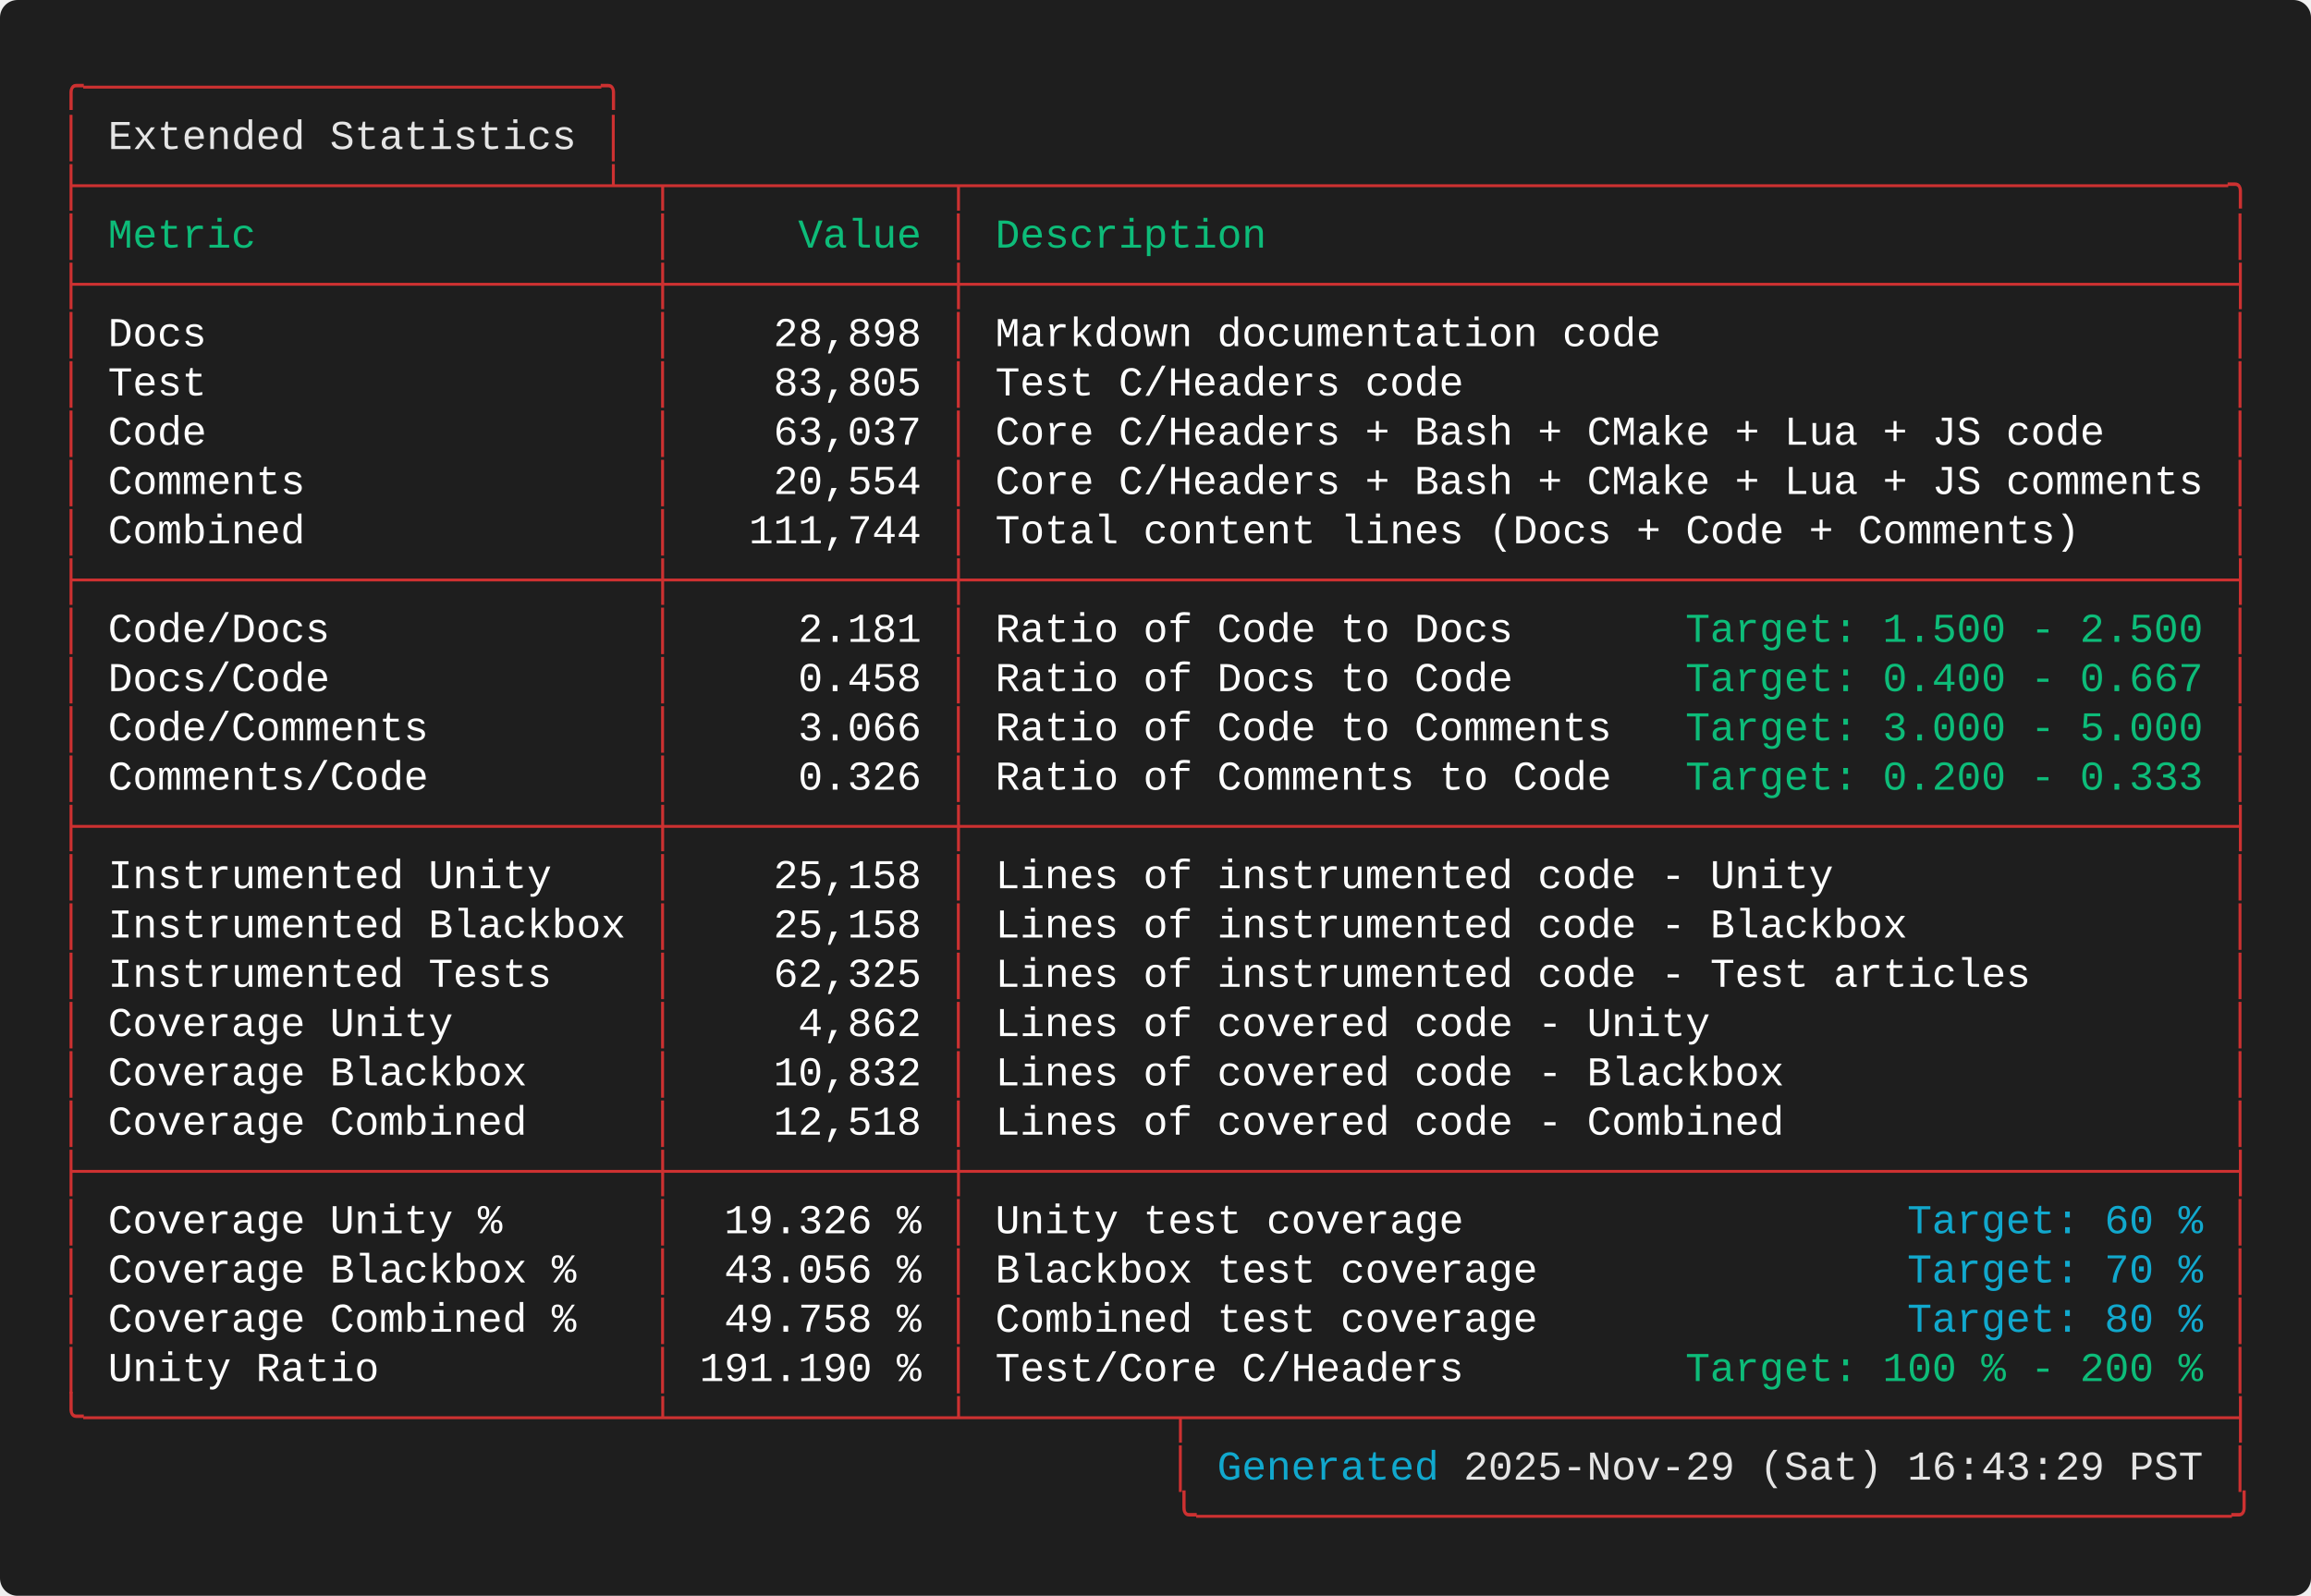
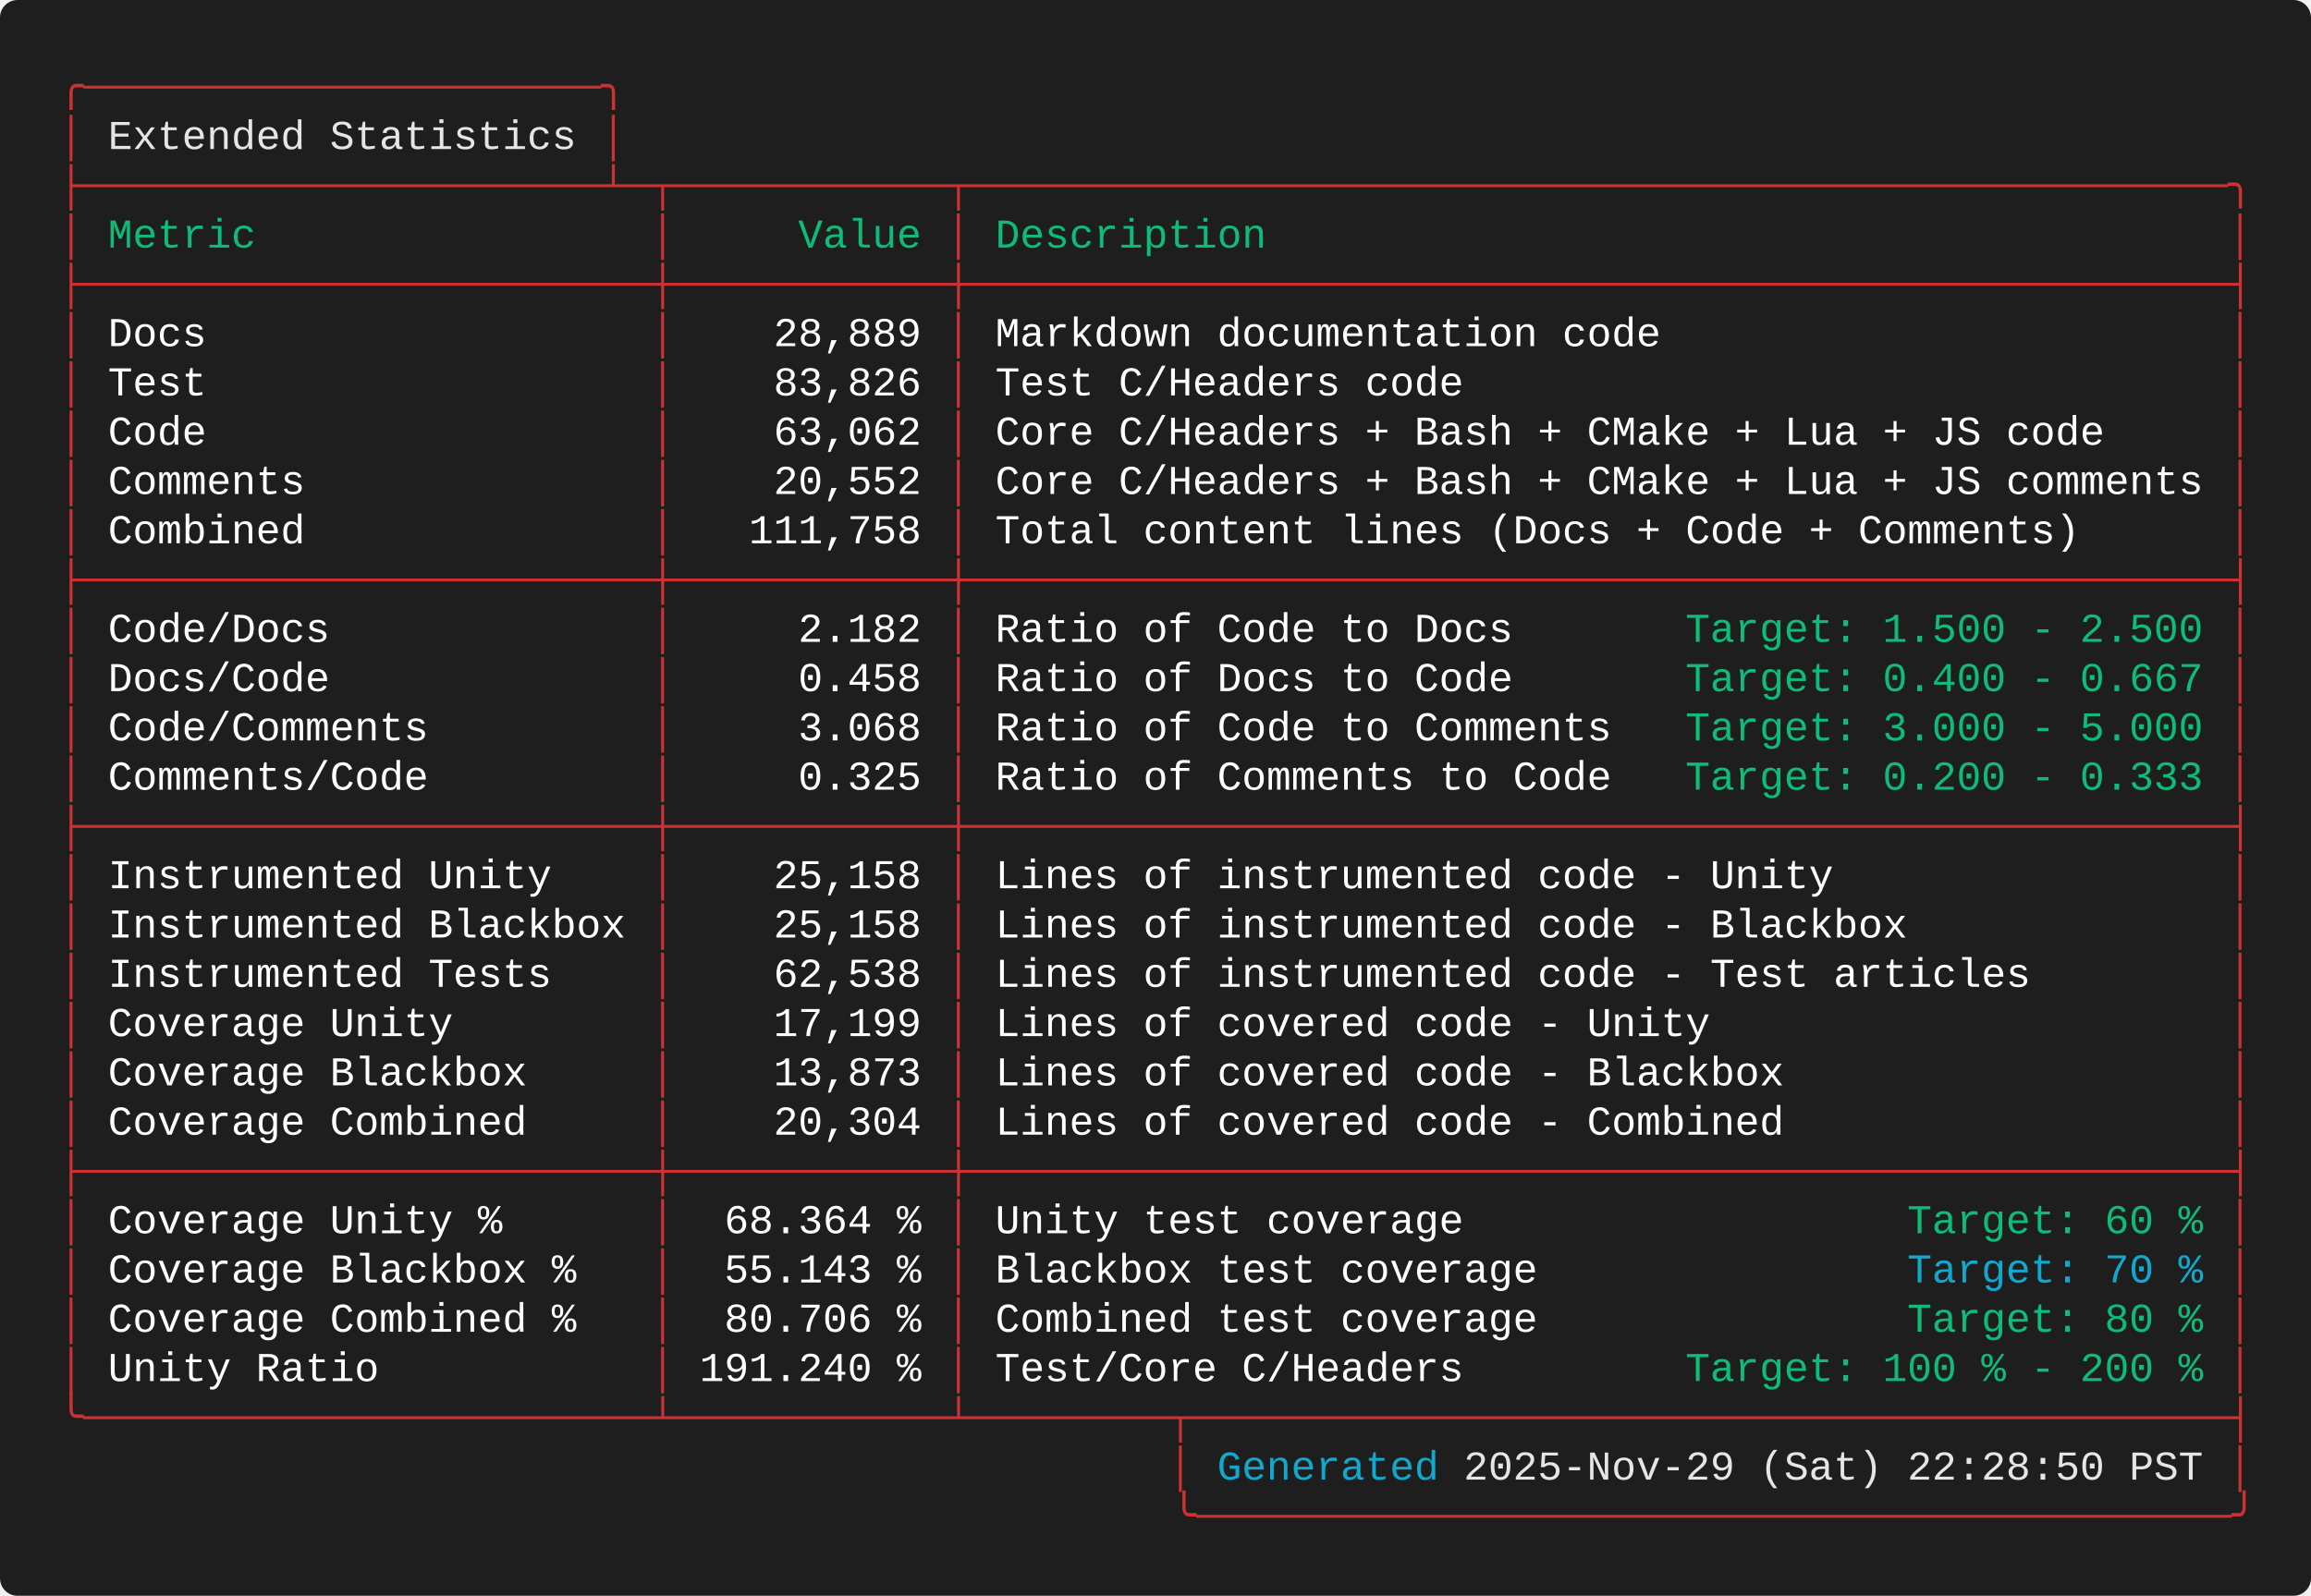
<svg xmlns="http://www.w3.org/2000/svg" width="787.60" height="544.00" viewBox="0 0 787.60 544.00">
  <defs>
    <style type="text/css">.terminal-text { font-family: 'Consolas', 'Consolas', 'Monaco', 'Courier New', monospace; }</style>
  </defs>
  <rect width="100%" height="100%" fill="#1e1e1e" rx="6" />
  <text x="20.00" y="34.00" font-size="14" class="terminal-text" xml:space="preserve" textLength="193.20" lengthAdjust="spacingAndGlyphs" fill="#cd3131">╭─────────────────────╮</text>
  <text x="20.00" y="50.80" font-size="14" class="terminal-text" xml:space="preserve" textLength="16.80" lengthAdjust="spacingAndGlyphs" fill="#cd3131">│ </text>
  <text x="36.80" y="50.80" font-size="14" class="terminal-text" xml:space="preserve" textLength="159.60" lengthAdjust="spacingAndGlyphs" fill="#e5e5e5">Extended Statistics</text>
  <text x="196.40" y="50.80" font-size="14" class="terminal-text" xml:space="preserve" textLength="8.40" lengthAdjust="spacingAndGlyphs" fill="#ffffff"> </text>
  <text x="204.80" y="50.80" font-size="14" class="terminal-text" xml:space="preserve" textLength="8.40" lengthAdjust="spacingAndGlyphs" fill="#cd3131">│</text>
  <text x="20.00" y="67.60" font-size="14" class="terminal-text" xml:space="preserve" textLength="747.60" lengthAdjust="spacingAndGlyphs" fill="#cd3131">├─────────────────────┴─┬───────────┬───────────────────────────────────────────────────╮</text>
  <text x="20.00" y="84.40" font-size="14" class="terminal-text" xml:space="preserve" textLength="8.40" lengthAdjust="spacingAndGlyphs" fill="#cd3131">│</text>
  <text x="28.40" y="84.40" font-size="14" class="terminal-text" xml:space="preserve" textLength="193.20" lengthAdjust="spacingAndGlyphs" fill="#0dbc79"> Metric                </text>
  <text x="221.60" y="84.40" font-size="14" class="terminal-text" xml:space="preserve" textLength="8.40" lengthAdjust="spacingAndGlyphs" fill="#cd3131">│</text>
  <text x="230.00" y="84.40" font-size="14" class="terminal-text" xml:space="preserve" textLength="92.40" lengthAdjust="spacingAndGlyphs" fill="#0dbc79">     Value </text>
  <text x="322.40" y="84.40" font-size="14" class="terminal-text" xml:space="preserve" textLength="8.40" lengthAdjust="spacingAndGlyphs" fill="#cd3131">│</text>
  <text x="330.80" y="84.40" font-size="14" class="terminal-text" xml:space="preserve" textLength="428.40" lengthAdjust="spacingAndGlyphs" fill="#0dbc79"> Description                                       </text>
  <text x="759.20" y="84.40" font-size="14" class="terminal-text" xml:space="preserve" textLength="8.40" lengthAdjust="spacingAndGlyphs" fill="#cd3131">│</text>
  <text x="20.00" y="101.20" font-size="14" class="terminal-text" xml:space="preserve" textLength="747.60" lengthAdjust="spacingAndGlyphs" fill="#cd3131">├───────────────────────┼───────────┼───────────────────────────────────────────────────┤</text>
  <text x="20.00" y="118.00" font-size="14" class="terminal-text" xml:space="preserve" textLength="8.40" lengthAdjust="spacingAndGlyphs" fill="#cd3131">│</text>
  <text x="28.40" y="118.00" font-size="14" class="terminal-text" xml:space="preserve" textLength="193.20" lengthAdjust="spacingAndGlyphs" fill="#ffffff"> Docs                  </text>
  <text x="221.60" y="118.00" font-size="14" class="terminal-text" xml:space="preserve" textLength="8.40" lengthAdjust="spacingAndGlyphs" fill="#cd3131">│</text>
-   <text x="230.00" y="118.00" font-size="14" class="terminal-text" xml:space="preserve" textLength="92.40" lengthAdjust="spacingAndGlyphs" fill="#ffffff">    28,898 </text>
+   <text x="230.00" y="118.00" font-size="14" class="terminal-text" xml:space="preserve" textLength="92.40" lengthAdjust="spacingAndGlyphs" fill="#ffffff">    28,889 </text>
  <text x="322.40" y="118.00" font-size="14" class="terminal-text" xml:space="preserve" textLength="8.40" lengthAdjust="spacingAndGlyphs" fill="#cd3131">│</text>
  <text x="330.80" y="118.00" font-size="14" class="terminal-text" xml:space="preserve" textLength="428.40" lengthAdjust="spacingAndGlyphs" fill="#ffffff"> Markdown documentation code                       </text>
  <text x="759.20" y="118.00" font-size="14" class="terminal-text" xml:space="preserve" textLength="8.40" lengthAdjust="spacingAndGlyphs" fill="#cd3131">│</text>
  <text x="20.00" y="134.80" font-size="14" class="terminal-text" xml:space="preserve" textLength="8.40" lengthAdjust="spacingAndGlyphs" fill="#cd3131">│</text>
  <text x="28.40" y="134.80" font-size="14" class="terminal-text" xml:space="preserve" textLength="193.20" lengthAdjust="spacingAndGlyphs" fill="#ffffff"> Test                  </text>
  <text x="221.60" y="134.80" font-size="14" class="terminal-text" xml:space="preserve" textLength="8.40" lengthAdjust="spacingAndGlyphs" fill="#cd3131">│</text>
-   <text x="230.00" y="134.80" font-size="14" class="terminal-text" xml:space="preserve" textLength="92.40" lengthAdjust="spacingAndGlyphs" fill="#ffffff">    83,805 </text>
+   <text x="230.00" y="134.80" font-size="14" class="terminal-text" xml:space="preserve" textLength="92.40" lengthAdjust="spacingAndGlyphs" fill="#ffffff">    83,826 </text>
  <text x="322.40" y="134.80" font-size="14" class="terminal-text" xml:space="preserve" textLength="8.40" lengthAdjust="spacingAndGlyphs" fill="#cd3131">│</text>
  <text x="330.80" y="134.80" font-size="14" class="terminal-text" xml:space="preserve" textLength="428.40" lengthAdjust="spacingAndGlyphs" fill="#ffffff"> Test C/Headers code                               </text>
  <text x="759.20" y="134.80" font-size="14" class="terminal-text" xml:space="preserve" textLength="8.40" lengthAdjust="spacingAndGlyphs" fill="#cd3131">│</text>
  <text x="20.00" y="151.60" font-size="14" class="terminal-text" xml:space="preserve" textLength="8.40" lengthAdjust="spacingAndGlyphs" fill="#cd3131">│</text>
  <text x="28.40" y="151.60" font-size="14" class="terminal-text" xml:space="preserve" textLength="193.20" lengthAdjust="spacingAndGlyphs" fill="#ffffff"> Code                  </text>
  <text x="221.60" y="151.60" font-size="14" class="terminal-text" xml:space="preserve" textLength="8.40" lengthAdjust="spacingAndGlyphs" fill="#cd3131">│</text>
-   <text x="230.00" y="151.60" font-size="14" class="terminal-text" xml:space="preserve" textLength="92.40" lengthAdjust="spacingAndGlyphs" fill="#ffffff">    63,037 </text>
+   <text x="230.00" y="151.60" font-size="14" class="terminal-text" xml:space="preserve" textLength="92.40" lengthAdjust="spacingAndGlyphs" fill="#ffffff">    63,062 </text>
  <text x="322.40" y="151.60" font-size="14" class="terminal-text" xml:space="preserve" textLength="8.40" lengthAdjust="spacingAndGlyphs" fill="#cd3131">│</text>
  <text x="330.80" y="151.60" font-size="14" class="terminal-text" xml:space="preserve" textLength="428.40" lengthAdjust="spacingAndGlyphs" fill="#ffffff"> Core C/Headers + Bash + CMake + Lua + JS code     </text>
  <text x="759.20" y="151.60" font-size="14" class="terminal-text" xml:space="preserve" textLength="8.40" lengthAdjust="spacingAndGlyphs" fill="#cd3131">│</text>
  <text x="20.00" y="168.40" font-size="14" class="terminal-text" xml:space="preserve" textLength="8.40" lengthAdjust="spacingAndGlyphs" fill="#cd3131">│</text>
  <text x="28.40" y="168.40" font-size="14" class="terminal-text" xml:space="preserve" textLength="193.20" lengthAdjust="spacingAndGlyphs" fill="#ffffff"> Comments              </text>
  <text x="221.60" y="168.40" font-size="14" class="terminal-text" xml:space="preserve" textLength="8.40" lengthAdjust="spacingAndGlyphs" fill="#cd3131">│</text>
-   <text x="230.00" y="168.40" font-size="14" class="terminal-text" xml:space="preserve" textLength="92.40" lengthAdjust="spacingAndGlyphs" fill="#ffffff">    20,554 </text>
+   <text x="230.00" y="168.40" font-size="14" class="terminal-text" xml:space="preserve" textLength="92.40" lengthAdjust="spacingAndGlyphs" fill="#ffffff">    20,552 </text>
  <text x="322.40" y="168.40" font-size="14" class="terminal-text" xml:space="preserve" textLength="8.40" lengthAdjust="spacingAndGlyphs" fill="#cd3131">│</text>
  <text x="330.80" y="168.40" font-size="14" class="terminal-text" xml:space="preserve" textLength="428.40" lengthAdjust="spacingAndGlyphs" fill="#ffffff"> Core C/Headers + Bash + CMake + Lua + JS comments </text>
  <text x="759.20" y="168.40" font-size="14" class="terminal-text" xml:space="preserve" textLength="8.40" lengthAdjust="spacingAndGlyphs" fill="#cd3131">│</text>
  <text x="20.00" y="185.20" font-size="14" class="terminal-text" xml:space="preserve" textLength="8.40" lengthAdjust="spacingAndGlyphs" fill="#cd3131">│</text>
  <text x="28.40" y="185.20" font-size="14" class="terminal-text" xml:space="preserve" textLength="193.20" lengthAdjust="spacingAndGlyphs" fill="#ffffff"> Combined              </text>
  <text x="221.60" y="185.20" font-size="14" class="terminal-text" xml:space="preserve" textLength="8.40" lengthAdjust="spacingAndGlyphs" fill="#cd3131">│</text>
-   <text x="230.00" y="185.20" font-size="14" class="terminal-text" xml:space="preserve" textLength="92.40" lengthAdjust="spacingAndGlyphs" fill="#ffffff">   111,744 </text>
+   <text x="230.00" y="185.20" font-size="14" class="terminal-text" xml:space="preserve" textLength="92.40" lengthAdjust="spacingAndGlyphs" fill="#ffffff">   111,758 </text>
  <text x="322.40" y="185.20" font-size="14" class="terminal-text" xml:space="preserve" textLength="8.40" lengthAdjust="spacingAndGlyphs" fill="#cd3131">│</text>
  <text x="330.80" y="185.20" font-size="14" class="terminal-text" xml:space="preserve" textLength="428.40" lengthAdjust="spacingAndGlyphs" fill="#ffffff"> Total content lines (Docs + Code + Comments)      </text>
  <text x="759.20" y="185.20" font-size="14" class="terminal-text" xml:space="preserve" textLength="8.40" lengthAdjust="spacingAndGlyphs" fill="#cd3131">│</text>
  <text x="20.00" y="202.00" font-size="14" class="terminal-text" xml:space="preserve" textLength="747.60" lengthAdjust="spacingAndGlyphs" fill="#cd3131">├───────────────────────┼───────────┼───────────────────────────────────────────────────┤</text>
  <text x="20.00" y="218.80" font-size="14" class="terminal-text" xml:space="preserve" textLength="8.40" lengthAdjust="spacingAndGlyphs" fill="#cd3131">│</text>
  <text x="28.40" y="218.80" font-size="14" class="terminal-text" xml:space="preserve" textLength="193.20" lengthAdjust="spacingAndGlyphs" fill="#ffffff"> Code/Docs             </text>
  <text x="221.60" y="218.80" font-size="14" class="terminal-text" xml:space="preserve" textLength="8.40" lengthAdjust="spacingAndGlyphs" fill="#cd3131">│</text>
-   <text x="230.00" y="218.80" font-size="14" class="terminal-text" xml:space="preserve" textLength="92.40" lengthAdjust="spacingAndGlyphs" fill="#ffffff">     2.181 </text>
+   <text x="230.00" y="218.80" font-size="14" class="terminal-text" xml:space="preserve" textLength="92.40" lengthAdjust="spacingAndGlyphs" fill="#ffffff">     2.182 </text>
  <text x="322.40" y="218.80" font-size="14" class="terminal-text" xml:space="preserve" textLength="8.40" lengthAdjust="spacingAndGlyphs" fill="#cd3131">│</text>
  <text x="330.80" y="218.80" font-size="14" class="terminal-text" xml:space="preserve" textLength="243.60" lengthAdjust="spacingAndGlyphs" fill="#ffffff"> Ratio of Code to Docs       </text>
  <text x="574.40" y="218.80" font-size="14" class="terminal-text" xml:space="preserve" textLength="176.40" lengthAdjust="spacingAndGlyphs" fill="#0dbc79">Target: 1.500 - 2.500</text>
  <text x="750.80" y="218.80" font-size="14" class="terminal-text" xml:space="preserve" textLength="8.40" lengthAdjust="spacingAndGlyphs" fill="#ffffff"> </text>
  <text x="759.20" y="218.80" font-size="14" class="terminal-text" xml:space="preserve" textLength="8.40" lengthAdjust="spacingAndGlyphs" fill="#cd3131">│</text>
  <text x="20.00" y="235.60" font-size="14" class="terminal-text" xml:space="preserve" textLength="8.40" lengthAdjust="spacingAndGlyphs" fill="#cd3131">│</text>
  <text x="28.40" y="235.60" font-size="14" class="terminal-text" xml:space="preserve" textLength="193.20" lengthAdjust="spacingAndGlyphs" fill="#ffffff"> Docs/Code             </text>
  <text x="221.60" y="235.60" font-size="14" class="terminal-text" xml:space="preserve" textLength="8.40" lengthAdjust="spacingAndGlyphs" fill="#cd3131">│</text>
  <text x="230.00" y="235.60" font-size="14" class="terminal-text" xml:space="preserve" textLength="92.40" lengthAdjust="spacingAndGlyphs" fill="#ffffff">     0.458 </text>
  <text x="322.40" y="235.60" font-size="14" class="terminal-text" xml:space="preserve" textLength="8.40" lengthAdjust="spacingAndGlyphs" fill="#cd3131">│</text>
  <text x="330.80" y="235.60" font-size="14" class="terminal-text" xml:space="preserve" textLength="243.60" lengthAdjust="spacingAndGlyphs" fill="#ffffff"> Ratio of Docs to Code       </text>
  <text x="574.40" y="235.60" font-size="14" class="terminal-text" xml:space="preserve" textLength="176.40" lengthAdjust="spacingAndGlyphs" fill="#0dbc79">Target: 0.400 - 0.667</text>
  <text x="750.80" y="235.60" font-size="14" class="terminal-text" xml:space="preserve" textLength="8.40" lengthAdjust="spacingAndGlyphs" fill="#ffffff"> </text>
  <text x="759.20" y="235.60" font-size="14" class="terminal-text" xml:space="preserve" textLength="8.40" lengthAdjust="spacingAndGlyphs" fill="#cd3131">│</text>
  <text x="20.00" y="252.40" font-size="14" class="terminal-text" xml:space="preserve" textLength="8.40" lengthAdjust="spacingAndGlyphs" fill="#cd3131">│</text>
  <text x="28.40" y="252.40" font-size="14" class="terminal-text" xml:space="preserve" textLength="193.20" lengthAdjust="spacingAndGlyphs" fill="#ffffff"> Code/Comments         </text>
  <text x="221.60" y="252.40" font-size="14" class="terminal-text" xml:space="preserve" textLength="8.40" lengthAdjust="spacingAndGlyphs" fill="#cd3131">│</text>
-   <text x="230.00" y="252.40" font-size="14" class="terminal-text" xml:space="preserve" textLength="92.40" lengthAdjust="spacingAndGlyphs" fill="#ffffff">     3.066 </text>
+   <text x="230.00" y="252.40" font-size="14" class="terminal-text" xml:space="preserve" textLength="92.40" lengthAdjust="spacingAndGlyphs" fill="#ffffff">     3.068 </text>
  <text x="322.40" y="252.40" font-size="14" class="terminal-text" xml:space="preserve" textLength="8.40" lengthAdjust="spacingAndGlyphs" fill="#cd3131">│</text>
  <text x="330.80" y="252.40" font-size="14" class="terminal-text" xml:space="preserve" textLength="243.60" lengthAdjust="spacingAndGlyphs" fill="#ffffff"> Ratio of Code to Comments   </text>
  <text x="574.40" y="252.40" font-size="14" class="terminal-text" xml:space="preserve" textLength="176.40" lengthAdjust="spacingAndGlyphs" fill="#0dbc79">Target: 3.000 - 5.000</text>
  <text x="750.80" y="252.40" font-size="14" class="terminal-text" xml:space="preserve" textLength="8.40" lengthAdjust="spacingAndGlyphs" fill="#ffffff"> </text>
  <text x="759.20" y="252.40" font-size="14" class="terminal-text" xml:space="preserve" textLength="8.40" lengthAdjust="spacingAndGlyphs" fill="#cd3131">│</text>
  <text x="20.00" y="269.20" font-size="14" class="terminal-text" xml:space="preserve" textLength="8.40" lengthAdjust="spacingAndGlyphs" fill="#cd3131">│</text>
  <text x="28.40" y="269.20" font-size="14" class="terminal-text" xml:space="preserve" textLength="193.20" lengthAdjust="spacingAndGlyphs" fill="#ffffff"> Comments/Code         </text>
  <text x="221.60" y="269.20" font-size="14" class="terminal-text" xml:space="preserve" textLength="8.40" lengthAdjust="spacingAndGlyphs" fill="#cd3131">│</text>
-   <text x="230.00" y="269.20" font-size="14" class="terminal-text" xml:space="preserve" textLength="92.40" lengthAdjust="spacingAndGlyphs" fill="#ffffff">     0.326 </text>
+   <text x="230.00" y="269.20" font-size="14" class="terminal-text" xml:space="preserve" textLength="92.40" lengthAdjust="spacingAndGlyphs" fill="#ffffff">     0.325 </text>
  <text x="322.40" y="269.20" font-size="14" class="terminal-text" xml:space="preserve" textLength="8.40" lengthAdjust="spacingAndGlyphs" fill="#cd3131">│</text>
  <text x="330.80" y="269.20" font-size="14" class="terminal-text" xml:space="preserve" textLength="243.60" lengthAdjust="spacingAndGlyphs" fill="#ffffff"> Ratio of Comments to Code   </text>
  <text x="574.40" y="269.20" font-size="14" class="terminal-text" xml:space="preserve" textLength="176.40" lengthAdjust="spacingAndGlyphs" fill="#0dbc79">Target: 0.200 - 0.333</text>
  <text x="750.80" y="269.20" font-size="14" class="terminal-text" xml:space="preserve" textLength="8.40" lengthAdjust="spacingAndGlyphs" fill="#ffffff"> </text>
  <text x="759.20" y="269.20" font-size="14" class="terminal-text" xml:space="preserve" textLength="8.40" lengthAdjust="spacingAndGlyphs" fill="#cd3131">│</text>
  <text x="20.00" y="286.00" font-size="14" class="terminal-text" xml:space="preserve" textLength="747.60" lengthAdjust="spacingAndGlyphs" fill="#cd3131">├───────────────────────┼───────────┼───────────────────────────────────────────────────┤</text>
  <text x="20.00" y="302.80" font-size="14" class="terminal-text" xml:space="preserve" textLength="8.40" lengthAdjust="spacingAndGlyphs" fill="#cd3131">│</text>
  <text x="28.40" y="302.80" font-size="14" class="terminal-text" xml:space="preserve" textLength="193.20" lengthAdjust="spacingAndGlyphs" fill="#ffffff"> Instrumented Unity    </text>
  <text x="221.60" y="302.80" font-size="14" class="terminal-text" xml:space="preserve" textLength="8.40" lengthAdjust="spacingAndGlyphs" fill="#cd3131">│</text>
  <text x="230.00" y="302.80" font-size="14" class="terminal-text" xml:space="preserve" textLength="92.40" lengthAdjust="spacingAndGlyphs" fill="#ffffff">    25,158 </text>
  <text x="322.40" y="302.80" font-size="14" class="terminal-text" xml:space="preserve" textLength="8.40" lengthAdjust="spacingAndGlyphs" fill="#cd3131">│</text>
  <text x="330.80" y="302.80" font-size="14" class="terminal-text" xml:space="preserve" textLength="428.40" lengthAdjust="spacingAndGlyphs" fill="#ffffff"> Lines of instrumented code - Unity                </text>
  <text x="759.20" y="302.80" font-size="14" class="terminal-text" xml:space="preserve" textLength="8.40" lengthAdjust="spacingAndGlyphs" fill="#cd3131">│</text>
  <text x="20.00" y="319.60" font-size="14" class="terminal-text" xml:space="preserve" textLength="8.40" lengthAdjust="spacingAndGlyphs" fill="#cd3131">│</text>
  <text x="28.40" y="319.60" font-size="14" class="terminal-text" xml:space="preserve" textLength="193.20" lengthAdjust="spacingAndGlyphs" fill="#ffffff"> Instrumented Blackbox </text>
  <text x="221.60" y="319.60" font-size="14" class="terminal-text" xml:space="preserve" textLength="8.40" lengthAdjust="spacingAndGlyphs" fill="#cd3131">│</text>
  <text x="230.00" y="319.60" font-size="14" class="terminal-text" xml:space="preserve" textLength="92.40" lengthAdjust="spacingAndGlyphs" fill="#ffffff">    25,158 </text>
  <text x="322.40" y="319.60" font-size="14" class="terminal-text" xml:space="preserve" textLength="8.40" lengthAdjust="spacingAndGlyphs" fill="#cd3131">│</text>
  <text x="330.80" y="319.60" font-size="14" class="terminal-text" xml:space="preserve" textLength="428.40" lengthAdjust="spacingAndGlyphs" fill="#ffffff"> Lines of instrumented code - Blackbox             </text>
  <text x="759.20" y="319.60" font-size="14" class="terminal-text" xml:space="preserve" textLength="8.40" lengthAdjust="spacingAndGlyphs" fill="#cd3131">│</text>
  <text x="20.00" y="336.40" font-size="14" class="terminal-text" xml:space="preserve" textLength="8.40" lengthAdjust="spacingAndGlyphs" fill="#cd3131">│</text>
  <text x="28.40" y="336.40" font-size="14" class="terminal-text" xml:space="preserve" textLength="193.20" lengthAdjust="spacingAndGlyphs" fill="#ffffff"> Instrumented Tests    </text>
  <text x="221.60" y="336.40" font-size="14" class="terminal-text" xml:space="preserve" textLength="8.40" lengthAdjust="spacingAndGlyphs" fill="#cd3131">│</text>
-   <text x="230.00" y="336.40" font-size="14" class="terminal-text" xml:space="preserve" textLength="92.40" lengthAdjust="spacingAndGlyphs" fill="#ffffff">    62,325 </text>
+   <text x="230.00" y="336.40" font-size="14" class="terminal-text" xml:space="preserve" textLength="92.40" lengthAdjust="spacingAndGlyphs" fill="#ffffff">    62,538 </text>
  <text x="322.40" y="336.40" font-size="14" class="terminal-text" xml:space="preserve" textLength="8.40" lengthAdjust="spacingAndGlyphs" fill="#cd3131">│</text>
  <text x="330.80" y="336.40" font-size="14" class="terminal-text" xml:space="preserve" textLength="428.40" lengthAdjust="spacingAndGlyphs" fill="#ffffff"> Lines of instrumented code - Test articles        </text>
  <text x="759.20" y="336.40" font-size="14" class="terminal-text" xml:space="preserve" textLength="8.40" lengthAdjust="spacingAndGlyphs" fill="#cd3131">│</text>
  <text x="20.00" y="353.20" font-size="14" class="terminal-text" xml:space="preserve" textLength="8.40" lengthAdjust="spacingAndGlyphs" fill="#cd3131">│</text>
  <text x="28.40" y="353.20" font-size="14" class="terminal-text" xml:space="preserve" textLength="193.20" lengthAdjust="spacingAndGlyphs" fill="#ffffff"> Coverage Unity        </text>
  <text x="221.60" y="353.20" font-size="14" class="terminal-text" xml:space="preserve" textLength="8.40" lengthAdjust="spacingAndGlyphs" fill="#cd3131">│</text>
-   <text x="230.00" y="353.20" font-size="14" class="terminal-text" xml:space="preserve" textLength="92.40" lengthAdjust="spacingAndGlyphs" fill="#ffffff">     4,862 </text>
+   <text x="230.00" y="353.20" font-size="14" class="terminal-text" xml:space="preserve" textLength="92.40" lengthAdjust="spacingAndGlyphs" fill="#ffffff">    17,199 </text>
  <text x="322.40" y="353.20" font-size="14" class="terminal-text" xml:space="preserve" textLength="8.40" lengthAdjust="spacingAndGlyphs" fill="#cd3131">│</text>
  <text x="330.80" y="353.20" font-size="14" class="terminal-text" xml:space="preserve" textLength="428.40" lengthAdjust="spacingAndGlyphs" fill="#ffffff"> Lines of covered code - Unity                     </text>
  <text x="759.20" y="353.20" font-size="14" class="terminal-text" xml:space="preserve" textLength="8.40" lengthAdjust="spacingAndGlyphs" fill="#cd3131">│</text>
  <text x="20.00" y="370.00" font-size="14" class="terminal-text" xml:space="preserve" textLength="8.40" lengthAdjust="spacingAndGlyphs" fill="#cd3131">│</text>
  <text x="28.40" y="370.00" font-size="14" class="terminal-text" xml:space="preserve" textLength="193.20" lengthAdjust="spacingAndGlyphs" fill="#ffffff"> Coverage Blackbox     </text>
  <text x="221.60" y="370.00" font-size="14" class="terminal-text" xml:space="preserve" textLength="8.40" lengthAdjust="spacingAndGlyphs" fill="#cd3131">│</text>
-   <text x="230.00" y="370.00" font-size="14" class="terminal-text" xml:space="preserve" textLength="92.40" lengthAdjust="spacingAndGlyphs" fill="#ffffff">    10,832 </text>
+   <text x="230.00" y="370.00" font-size="14" class="terminal-text" xml:space="preserve" textLength="92.40" lengthAdjust="spacingAndGlyphs" fill="#ffffff">    13,873 </text>
  <text x="322.40" y="370.00" font-size="14" class="terminal-text" xml:space="preserve" textLength="8.40" lengthAdjust="spacingAndGlyphs" fill="#cd3131">│</text>
  <text x="330.80" y="370.00" font-size="14" class="terminal-text" xml:space="preserve" textLength="428.40" lengthAdjust="spacingAndGlyphs" fill="#ffffff"> Lines of covered code - Blackbox                  </text>
  <text x="759.20" y="370.00" font-size="14" class="terminal-text" xml:space="preserve" textLength="8.40" lengthAdjust="spacingAndGlyphs" fill="#cd3131">│</text>
  <text x="20.00" y="386.80" font-size="14" class="terminal-text" xml:space="preserve" textLength="8.40" lengthAdjust="spacingAndGlyphs" fill="#cd3131">│</text>
  <text x="28.40" y="386.80" font-size="14" class="terminal-text" xml:space="preserve" textLength="193.20" lengthAdjust="spacingAndGlyphs" fill="#ffffff"> Coverage Combined     </text>
  <text x="221.60" y="386.80" font-size="14" class="terminal-text" xml:space="preserve" textLength="8.40" lengthAdjust="spacingAndGlyphs" fill="#cd3131">│</text>
-   <text x="230.00" y="386.80" font-size="14" class="terminal-text" xml:space="preserve" textLength="92.40" lengthAdjust="spacingAndGlyphs" fill="#ffffff">    12,518 </text>
+   <text x="230.00" y="386.80" font-size="14" class="terminal-text" xml:space="preserve" textLength="92.40" lengthAdjust="spacingAndGlyphs" fill="#ffffff">    20,304 </text>
  <text x="322.40" y="386.80" font-size="14" class="terminal-text" xml:space="preserve" textLength="8.40" lengthAdjust="spacingAndGlyphs" fill="#cd3131">│</text>
  <text x="330.80" y="386.80" font-size="14" class="terminal-text" xml:space="preserve" textLength="428.40" lengthAdjust="spacingAndGlyphs" fill="#ffffff"> Lines of covered code - Combined                  </text>
  <text x="759.20" y="386.80" font-size="14" class="terminal-text" xml:space="preserve" textLength="8.40" lengthAdjust="spacingAndGlyphs" fill="#cd3131">│</text>
  <text x="20.00" y="403.60" font-size="14" class="terminal-text" xml:space="preserve" textLength="747.60" lengthAdjust="spacingAndGlyphs" fill="#cd3131">├───────────────────────┼───────────┼───────────────────────────────────────────────────┤</text>
  <text x="20.00" y="420.40" font-size="14" class="terminal-text" xml:space="preserve" textLength="8.40" lengthAdjust="spacingAndGlyphs" fill="#cd3131">│</text>
  <text x="28.40" y="420.40" font-size="14" class="terminal-text" xml:space="preserve" textLength="193.20" lengthAdjust="spacingAndGlyphs" fill="#ffffff"> Coverage Unity %      </text>
  <text x="221.60" y="420.40" font-size="14" class="terminal-text" xml:space="preserve" textLength="8.40" lengthAdjust="spacingAndGlyphs" fill="#cd3131">│</text>
-   <text x="230.00" y="420.40" font-size="14" class="terminal-text" xml:space="preserve" textLength="92.40" lengthAdjust="spacingAndGlyphs" fill="#ffffff">  19.326 % </text>
+   <text x="230.00" y="420.40" font-size="14" class="terminal-text" xml:space="preserve" textLength="92.40" lengthAdjust="spacingAndGlyphs" fill="#ffffff">  68.364 % </text>
  <text x="322.40" y="420.40" font-size="14" class="terminal-text" xml:space="preserve" textLength="8.40" lengthAdjust="spacingAndGlyphs" fill="#cd3131">│</text>
  <text x="330.80" y="420.40" font-size="14" class="terminal-text" xml:space="preserve" textLength="319.20" lengthAdjust="spacingAndGlyphs" fill="#ffffff"> Unity test coverage                  </text>
-   <text x="650.00" y="420.40" font-size="14" class="terminal-text" xml:space="preserve" textLength="100.80" lengthAdjust="spacingAndGlyphs" fill="#11a8cd">Target: 60 %</text>
+   <text x="650.00" y="420.40" font-size="14" class="terminal-text" xml:space="preserve" textLength="100.80" lengthAdjust="spacingAndGlyphs" fill="#0dbc79">Target: 60 %</text>
  <text x="750.80" y="420.40" font-size="14" class="terminal-text" xml:space="preserve" textLength="8.40" lengthAdjust="spacingAndGlyphs" fill="#ffffff"> </text>
  <text x="759.20" y="420.40" font-size="14" class="terminal-text" xml:space="preserve" textLength="8.40" lengthAdjust="spacingAndGlyphs" fill="#cd3131">│</text>
  <text x="20.00" y="437.20" font-size="14" class="terminal-text" xml:space="preserve" textLength="8.40" lengthAdjust="spacingAndGlyphs" fill="#cd3131">│</text>
  <text x="28.40" y="437.20" font-size="14" class="terminal-text" xml:space="preserve" textLength="193.20" lengthAdjust="spacingAndGlyphs" fill="#ffffff"> Coverage Blackbox %   </text>
  <text x="221.60" y="437.20" font-size="14" class="terminal-text" xml:space="preserve" textLength="8.40" lengthAdjust="spacingAndGlyphs" fill="#cd3131">│</text>
-   <text x="230.00" y="437.20" font-size="14" class="terminal-text" xml:space="preserve" textLength="92.40" lengthAdjust="spacingAndGlyphs" fill="#ffffff">  43.056 % </text>
+   <text x="230.00" y="437.20" font-size="14" class="terminal-text" xml:space="preserve" textLength="92.40" lengthAdjust="spacingAndGlyphs" fill="#ffffff">  55.143 % </text>
  <text x="322.40" y="437.20" font-size="14" class="terminal-text" xml:space="preserve" textLength="8.40" lengthAdjust="spacingAndGlyphs" fill="#cd3131">│</text>
  <text x="330.80" y="437.20" font-size="14" class="terminal-text" xml:space="preserve" textLength="319.20" lengthAdjust="spacingAndGlyphs" fill="#ffffff"> Blackbox test coverage               </text>
  <text x="650.00" y="437.20" font-size="14" class="terminal-text" xml:space="preserve" textLength="100.80" lengthAdjust="spacingAndGlyphs" fill="#11a8cd">Target: 70 %</text>
  <text x="750.80" y="437.20" font-size="14" class="terminal-text" xml:space="preserve" textLength="8.40" lengthAdjust="spacingAndGlyphs" fill="#ffffff"> </text>
  <text x="759.20" y="437.20" font-size="14" class="terminal-text" xml:space="preserve" textLength="8.40" lengthAdjust="spacingAndGlyphs" fill="#cd3131">│</text>
  <text x="20.00" y="454.00" font-size="14" class="terminal-text" xml:space="preserve" textLength="8.40" lengthAdjust="spacingAndGlyphs" fill="#cd3131">│</text>
  <text x="28.40" y="454.00" font-size="14" class="terminal-text" xml:space="preserve" textLength="193.20" lengthAdjust="spacingAndGlyphs" fill="#ffffff"> Coverage Combined %   </text>
  <text x="221.60" y="454.00" font-size="14" class="terminal-text" xml:space="preserve" textLength="8.40" lengthAdjust="spacingAndGlyphs" fill="#cd3131">│</text>
-   <text x="230.00" y="454.00" font-size="14" class="terminal-text" xml:space="preserve" textLength="92.40" lengthAdjust="spacingAndGlyphs" fill="#ffffff">  49.758 % </text>
+   <text x="230.00" y="454.00" font-size="14" class="terminal-text" xml:space="preserve" textLength="92.40" lengthAdjust="spacingAndGlyphs" fill="#ffffff">  80.706 % </text>
  <text x="322.40" y="454.00" font-size="14" class="terminal-text" xml:space="preserve" textLength="8.40" lengthAdjust="spacingAndGlyphs" fill="#cd3131">│</text>
  <text x="330.80" y="454.00" font-size="14" class="terminal-text" xml:space="preserve" textLength="319.20" lengthAdjust="spacingAndGlyphs" fill="#ffffff"> Combined test coverage               </text>
-   <text x="650.00" y="454.00" font-size="14" class="terminal-text" xml:space="preserve" textLength="100.80" lengthAdjust="spacingAndGlyphs" fill="#11a8cd">Target: 80 %</text>
+   <text x="650.00" y="454.00" font-size="14" class="terminal-text" xml:space="preserve" textLength="100.80" lengthAdjust="spacingAndGlyphs" fill="#0dbc79">Target: 80 %</text>
  <text x="750.80" y="454.00" font-size="14" class="terminal-text" xml:space="preserve" textLength="8.40" lengthAdjust="spacingAndGlyphs" fill="#ffffff"> </text>
  <text x="759.20" y="454.00" font-size="14" class="terminal-text" xml:space="preserve" textLength="8.40" lengthAdjust="spacingAndGlyphs" fill="#cd3131">│</text>
  <text x="20.00" y="470.80" font-size="14" class="terminal-text" xml:space="preserve" textLength="8.40" lengthAdjust="spacingAndGlyphs" fill="#cd3131">│</text>
  <text x="28.40" y="470.80" font-size="14" class="terminal-text" xml:space="preserve" textLength="193.20" lengthAdjust="spacingAndGlyphs" fill="#ffffff"> Unity Ratio           </text>
  <text x="221.60" y="470.80" font-size="14" class="terminal-text" xml:space="preserve" textLength="8.40" lengthAdjust="spacingAndGlyphs" fill="#cd3131">│</text>
-   <text x="230.00" y="470.80" font-size="14" class="terminal-text" xml:space="preserve" textLength="92.40" lengthAdjust="spacingAndGlyphs" fill="#ffffff"> 191.190 % </text>
+   <text x="230.00" y="470.80" font-size="14" class="terminal-text" xml:space="preserve" textLength="92.40" lengthAdjust="spacingAndGlyphs" fill="#ffffff"> 191.240 % </text>
  <text x="322.40" y="470.80" font-size="14" class="terminal-text" xml:space="preserve" textLength="8.40" lengthAdjust="spacingAndGlyphs" fill="#cd3131">│</text>
  <text x="330.80" y="470.80" font-size="14" class="terminal-text" xml:space="preserve" textLength="243.60" lengthAdjust="spacingAndGlyphs" fill="#ffffff"> Test/Core C/Headers         </text>
  <text x="574.40" y="470.80" font-size="14" class="terminal-text" xml:space="preserve" textLength="176.40" lengthAdjust="spacingAndGlyphs" fill="#0dbc79">Target: 100 % - 200 %</text>
  <text x="750.80" y="470.80" font-size="14" class="terminal-text" xml:space="preserve" textLength="8.40" lengthAdjust="spacingAndGlyphs" fill="#ffffff"> </text>
  <text x="759.20" y="470.80" font-size="14" class="terminal-text" xml:space="preserve" textLength="8.40" lengthAdjust="spacingAndGlyphs" fill="#cd3131">│</text>
  <text x="20.00" y="487.60" font-size="14" class="terminal-text" xml:space="preserve" textLength="747.60" lengthAdjust="spacingAndGlyphs" fill="#cd3131">╰───────────────────────┴───────────┴────────┬──────────────────────────────────────────┤</text>
  <text x="20.00" y="504.40" font-size="14" class="terminal-text" xml:space="preserve" textLength="394.80" lengthAdjust="spacingAndGlyphs" fill="#cd3131">                                             │ </text>
  <text x="414.80" y="504.40" font-size="14" class="terminal-text" xml:space="preserve" textLength="75.60" lengthAdjust="spacingAndGlyphs" fill="#11a8cd">Generated</text>
-   <text x="490.40" y="504.40" font-size="14" class="terminal-text" xml:space="preserve" textLength="260.40" lengthAdjust="spacingAndGlyphs" fill="#e5e5e5"> 2025-Nov-29 (Sat) 16:43:29 PST</text>
+   <text x="490.40" y="504.40" font-size="14" class="terminal-text" xml:space="preserve" textLength="260.40" lengthAdjust="spacingAndGlyphs" fill="#e5e5e5"> 2025-Nov-29 (Sat) 22:28:50 PST</text>
  <text x="750.80" y="504.40" font-size="14" class="terminal-text" xml:space="preserve" textLength="8.40" lengthAdjust="spacingAndGlyphs" fill="#ffffff"> </text>
  <text x="759.20" y="504.40" font-size="14" class="terminal-text" xml:space="preserve" textLength="8.40" lengthAdjust="spacingAndGlyphs" fill="#cd3131">│</text>
  <text x="20.00" y="521.20" font-size="14" class="terminal-text" xml:space="preserve" textLength="747.60" lengthAdjust="spacingAndGlyphs" fill="#cd3131">                                             ╰──────────────────────────────────────────╯</text>
</svg>
